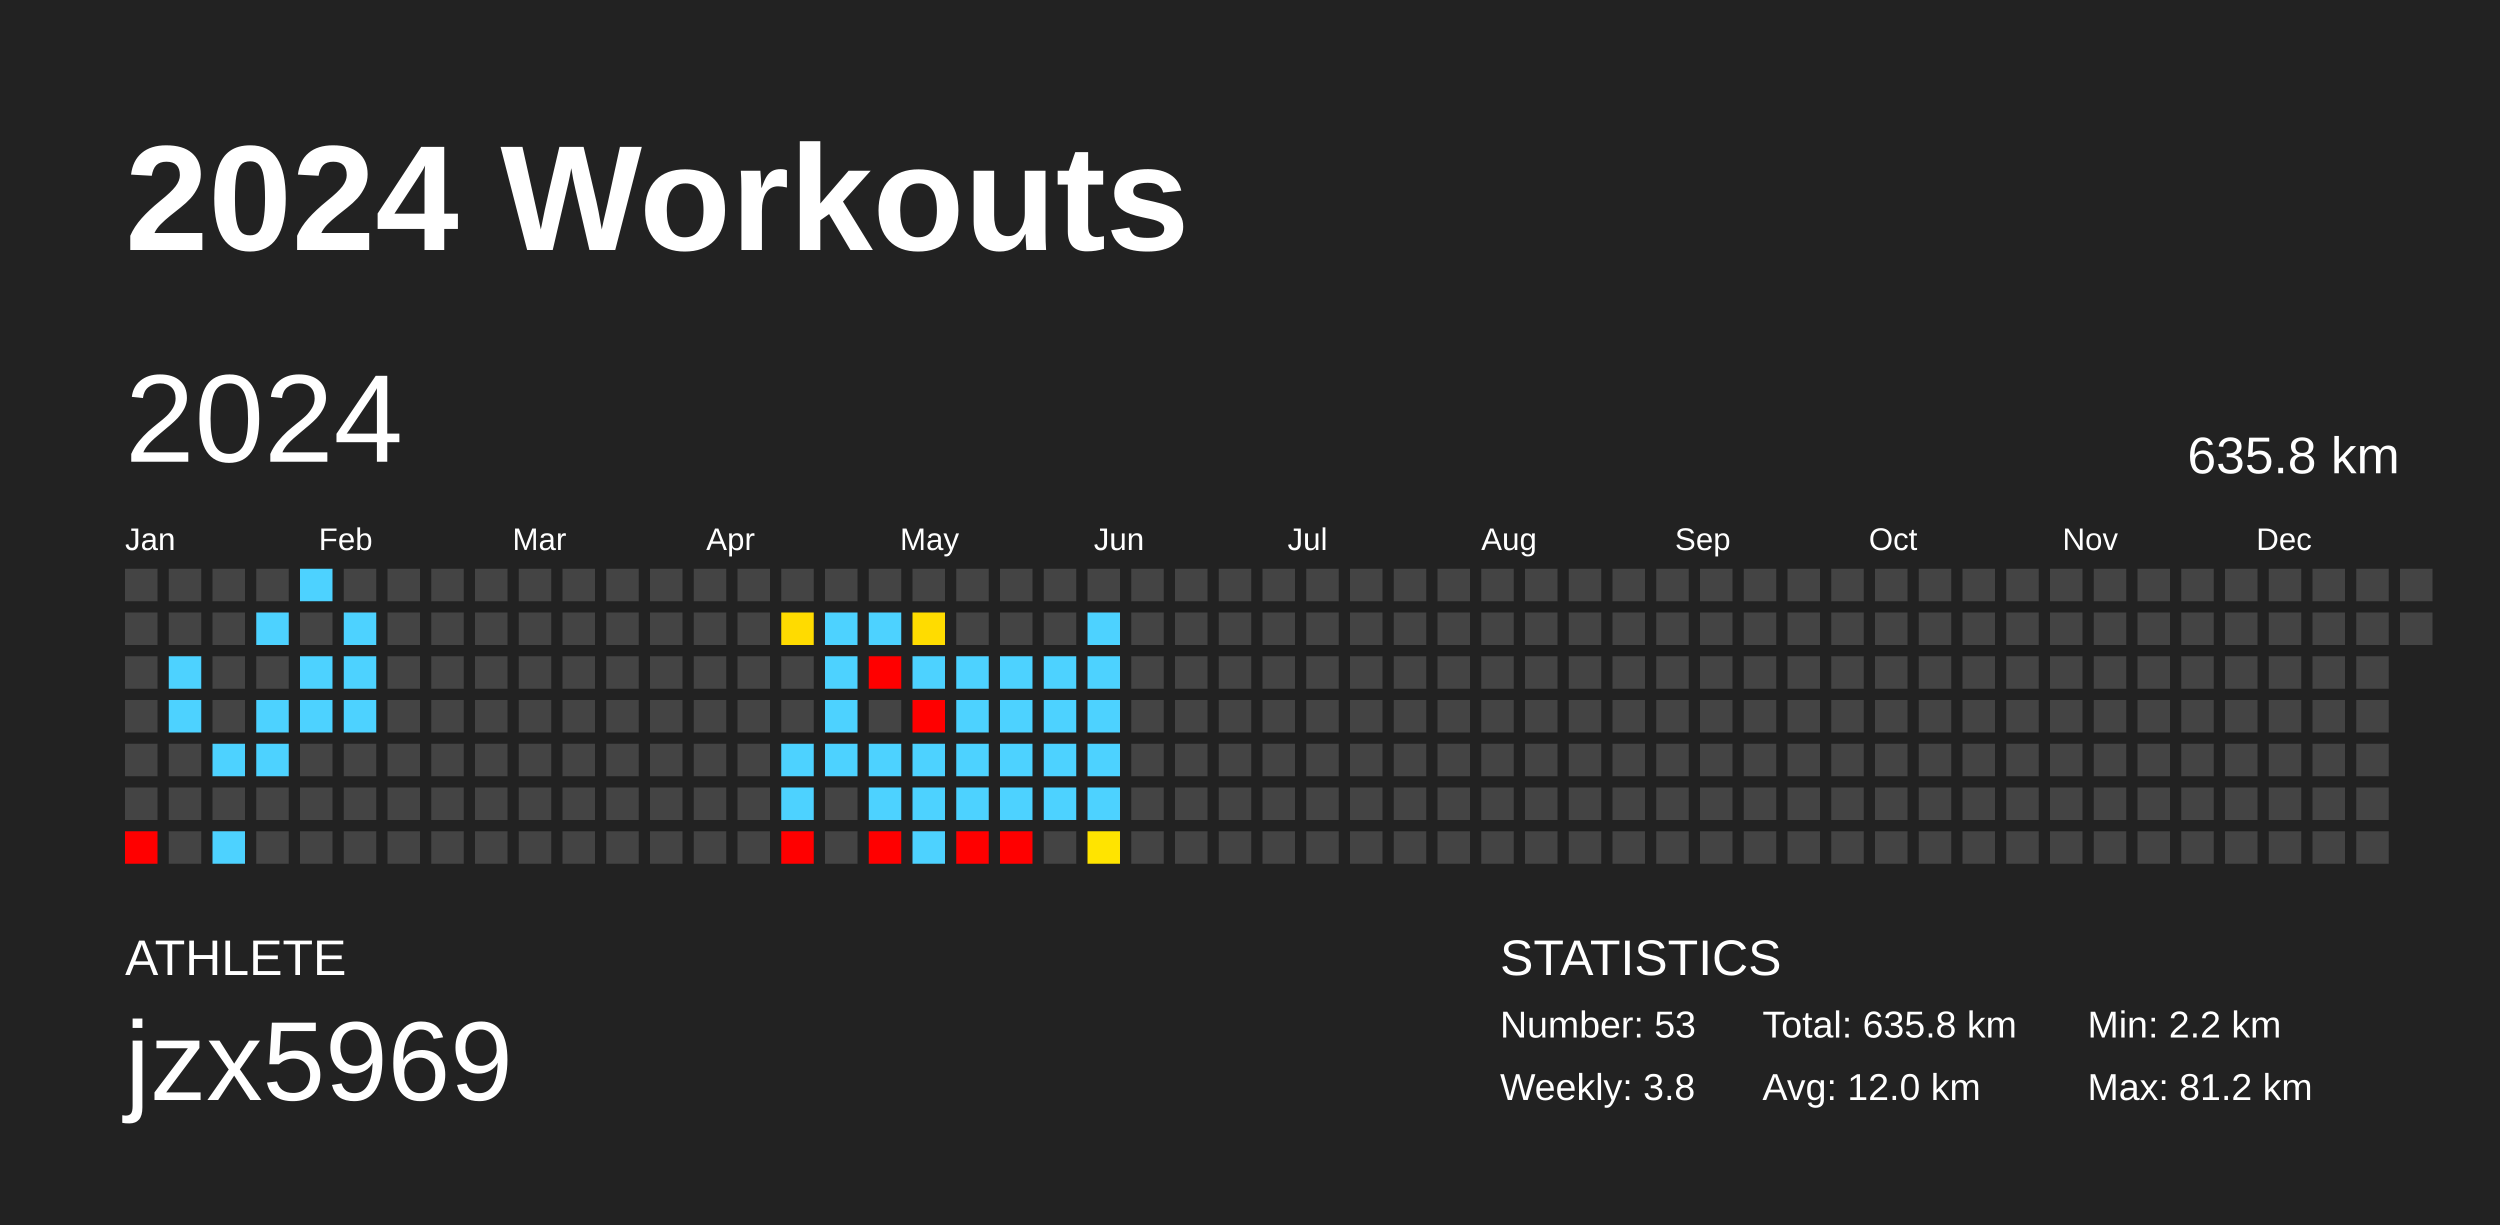
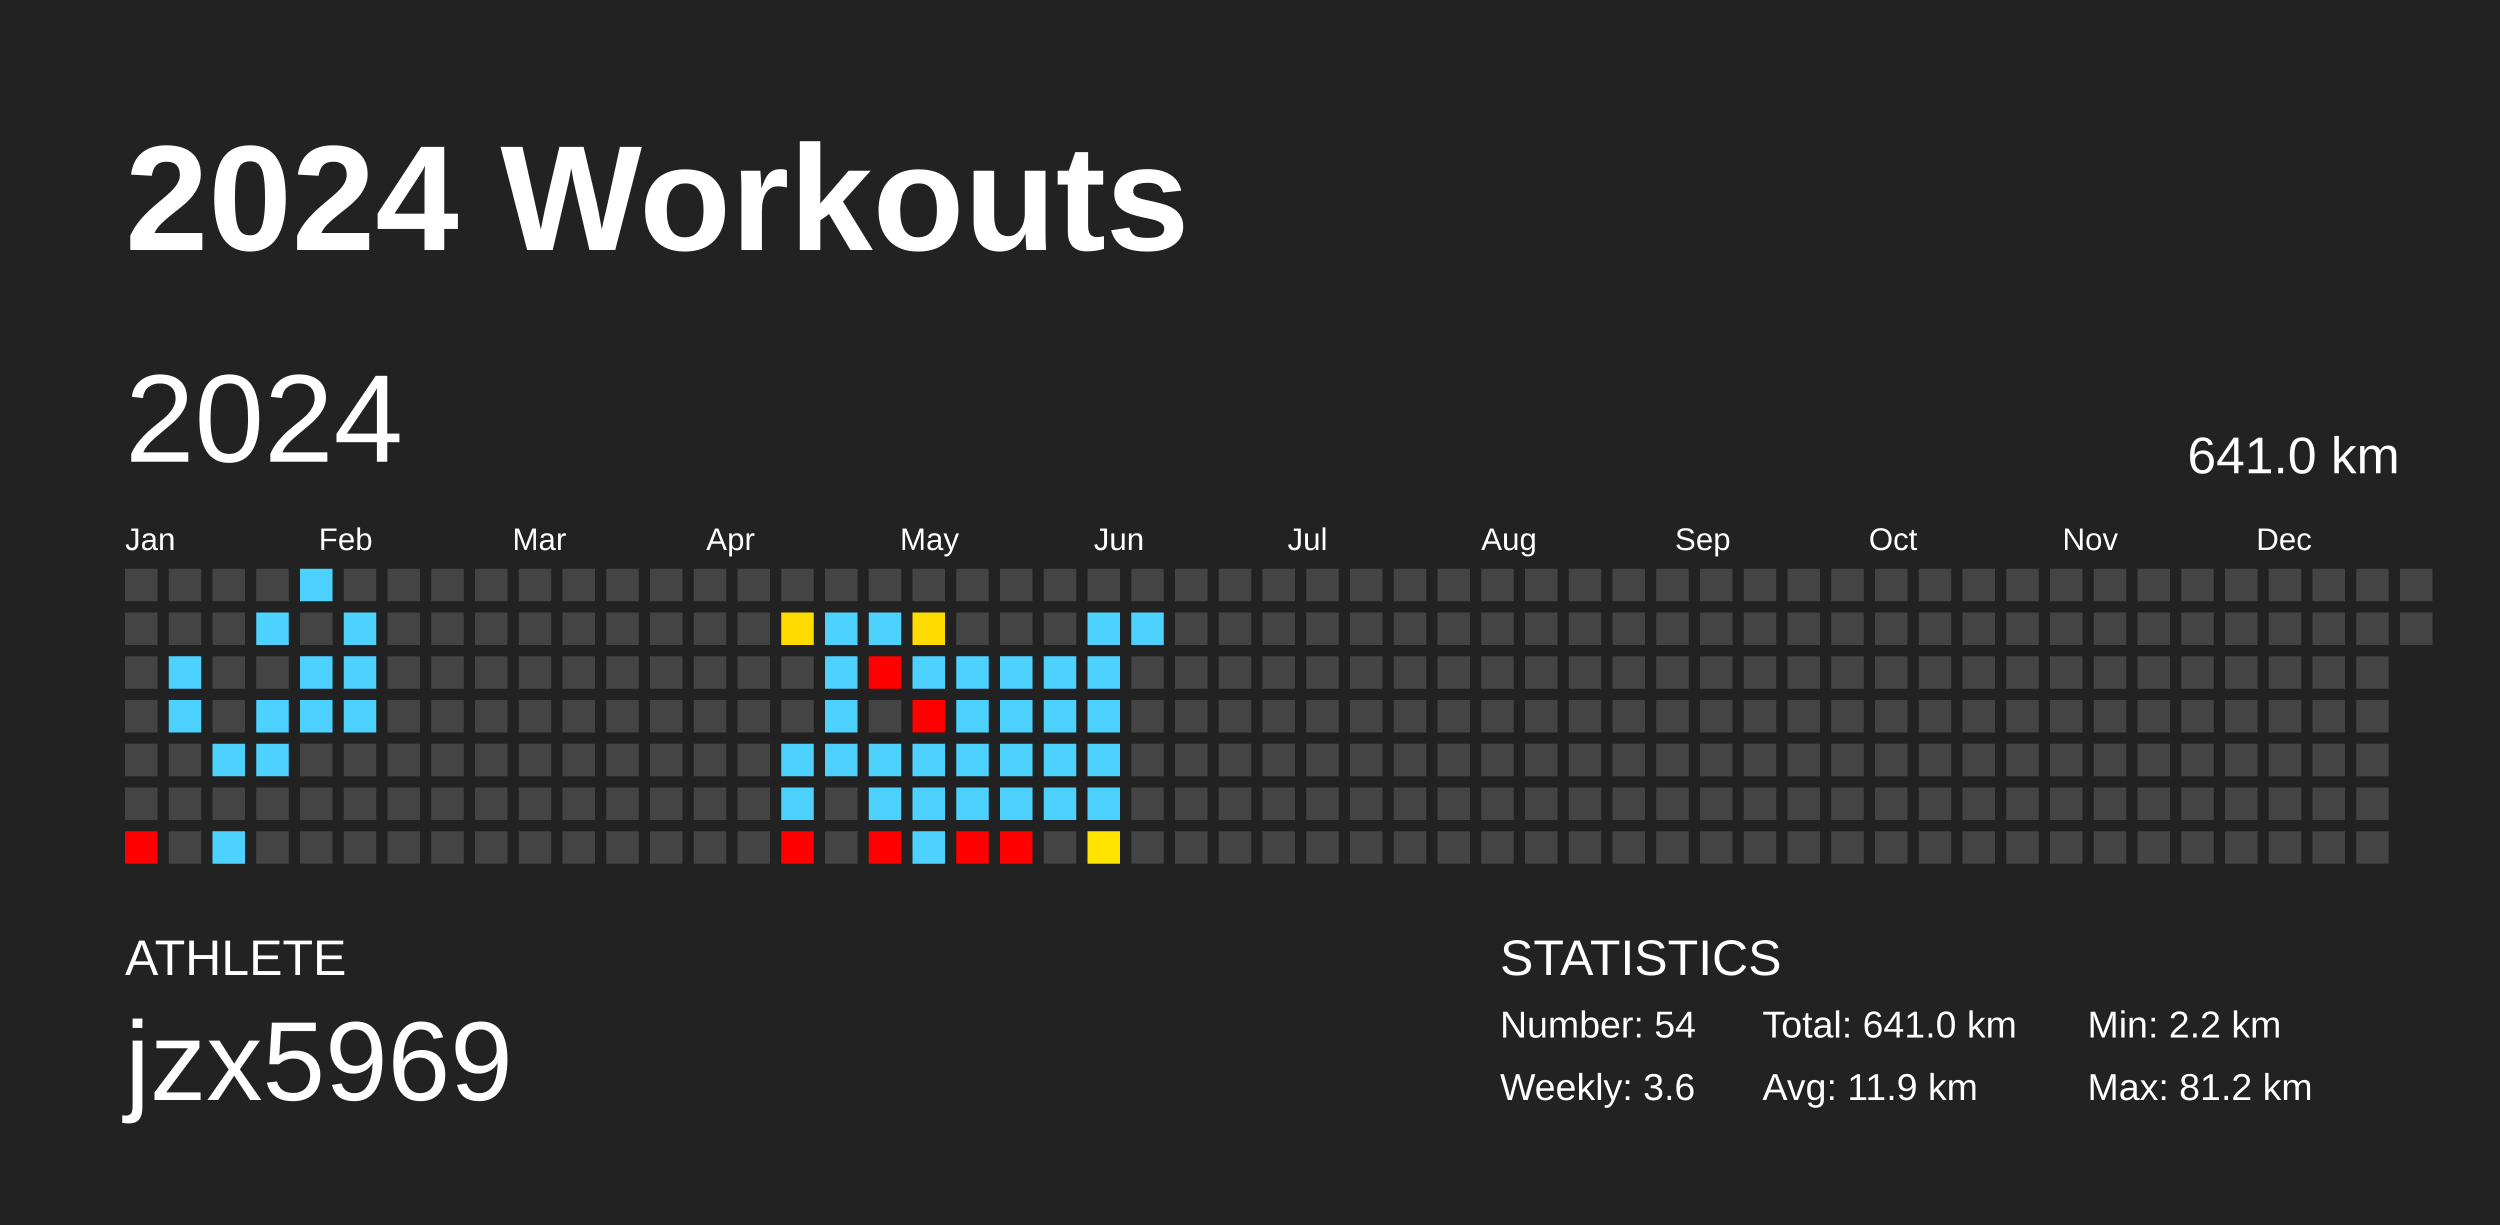
<svg xmlns="http://www.w3.org/2000/svg" baseProfile="full" height="98mm" version="1.1" viewBox="0,0,200,98" width="200mm">
  <defs />
  <rect fill="#222222" height="98" width="200" x="0" y="0" />
  <text fill="#FFFFFF" style="font-size:12px; font-family:Arial; font-weight:bold;" x="10" y="20">2024 Workouts</text>
  <text fill="#FFFFFF" style="font-size:4px; font-family:Arial" x="10" y="78">ATHLETE</text>
  <text fill="#FFFFFF" style="font-size:9px; font-family:Arial" x="10" y="88">jzx5969</text>
  <text fill="#FFFFFF" style="font-size:4px; font-family:Arial" x="120" y="78">STATISTICS</text>
-   <text fill="#FFFFFF" style="font-size:3px; font-family:Arial" x="120" y="83">Number: 53</text>
-   <text fill="#FFFFFF" style="font-size:3px; font-family:Arial" x="120" y="88">Weekly: 3.8</text>
-   <text fill="#FFFFFF" style="font-size:3px; font-family:Arial" x="141" y="83">Total: 635.8 km</text>
-   <text fill="#FFFFFF" style="font-size:3px; font-family:Arial" x="141" y="88">Avg: 12.0 km</text>
+   <text fill="#FFFFFF" style="font-size:3px; font-family:Arial" x="120" y="83">Number: 54</text>
+   <text fill="#FFFFFF" style="font-size:3px; font-family:Arial" x="120" y="88">Weekly: 3.6</text>
+   <text fill="#FFFFFF" style="font-size:3px; font-family:Arial" x="141" y="83">Total: 641.0 km</text>
+   <text fill="#FFFFFF" style="font-size:3px; font-family:Arial" x="141" y="88">Avg: 11.9 km</text>
  <text fill="#FFFFFF" style="font-size:3px; font-family:Arial" x="167" y="83">Min: 2.2 km</text>
  <text fill="#FFFFFF" style="font-size:3px; font-family:Arial" x="167" y="88">Max: 81.2 km</text>
  <text dominant-baseline="hanging" fill="#FFFFFF" style="font-size:10.0px; font-family:Arial;" x="10" y="30">2024</text>
-   <text dominant-baseline="hanging" fill="#FFFFFF" style="font-size:4.125px; font-family:Arial;" x="175" y="35">635.8 km</text>
+   <text dominant-baseline="hanging" fill="#FFFFFF" style="font-size:4.125px; font-family:Arial;" x="175" y="35">641.0 km</text>
  <text fill="#FFFFFF" style="font-size:2.5px; font-family:Arial" x="10.0" y="44">Jan</text>
  <text fill="#FFFFFF" style="font-size:2.5px; font-family:Arial" x="25.5" y="44">Feb</text>
  <text fill="#FFFFFF" style="font-size:2.5px; font-family:Arial" x="41.0" y="44">Mar</text>
  <text fill="#FFFFFF" style="font-size:2.5px; font-family:Arial" x="56.5" y="44">Apr</text>
  <text fill="#FFFFFF" style="font-size:2.5px; font-family:Arial" x="72.0" y="44">May</text>
  <text fill="#FFFFFF" style="font-size:2.5px; font-family:Arial" x="87.5" y="44">Jun</text>
  <text fill="#FFFFFF" style="font-size:2.5px; font-family:Arial" x="103.0" y="44">Jul</text>
  <text fill="#FFFFFF" style="font-size:2.5px; font-family:Arial" x="118.5" y="44">Aug</text>
  <text fill="#FFFFFF" style="font-size:2.5px; font-family:Arial" x="134.0" y="44">Sep</text>
  <text fill="#FFFFFF" style="font-size:2.5px; font-family:Arial" x="149.5" y="44">Oct</text>
  <text fill="#FFFFFF" style="font-size:2.5px; font-family:Arial" x="165.0" y="44">Nov</text>
  <text fill="#FFFFFF" style="font-size:2.5px; font-family:Arial" x="180.5" y="44">Dec</text>
  <rect fill="#444444" height="2.6" width="2.6" x="10.0" y="45.5" />
  <rect fill="#444444" height="2.6" width="2.6" x="10.0" y="49.0" />
  <rect fill="#444444" height="2.6" width="2.6" x="10.0" y="52.5" />
  <rect fill="#444444" height="2.6" width="2.6" x="10.0" y="56.0" />
  <rect fill="#444444" height="2.6" width="2.6" x="10.0" y="59.5" />
  <rect fill="#444444" height="2.6" width="2.6" x="10.0" y="63.0" />
  <rect fill="red" height="2.6" width="2.6" x="10.0" y="66.5" />
  <rect fill="#444444" height="2.6" width="2.6" x="13.5" y="45.5" />
  <rect fill="#444444" height="2.6" width="2.6" x="13.5" y="49.0" />
  <rect fill="#4dd2ff" height="2.6" width="2.6" x="13.5" y="52.5" />
  <rect fill="#4dd2ff" height="2.6" width="2.6" x="13.5" y="56.0" />
  <rect fill="#444444" height="2.6" width="2.6" x="13.5" y="59.5" />
  <rect fill="#444444" height="2.6" width="2.6" x="13.5" y="63.0" />
  <rect fill="#444444" height="2.6" width="2.6" x="13.5" y="66.5" />
  <rect fill="#444444" height="2.6" width="2.6" x="17.0" y="45.5" />
  <rect fill="#444444" height="2.6" width="2.6" x="17.0" y="49.0" />
  <rect fill="#444444" height="2.6" width="2.6" x="17.0" y="52.5" />
  <rect fill="#444444" height="2.6" width="2.6" x="17.0" y="56.0" />
  <rect fill="#4dd2ff" height="2.6" width="2.6" x="17.0" y="59.5" />
  <rect fill="#444444" height="2.6" width="2.6" x="17.0" y="63.0" />
  <rect fill="#4dd2ff" height="2.6" width="2.6" x="17.0" y="66.5" />
  <rect fill="#444444" height="2.6" width="2.6" x="20.5" y="45.5" />
  <rect fill="#4dd2ff" height="2.6" width="2.6" x="20.5" y="49.0" />
  <rect fill="#444444" height="2.6" width="2.6" x="20.5" y="52.5" />
  <rect fill="#4dd2ff" height="2.6" width="2.6" x="20.5" y="56.0" />
  <rect fill="#4dd2ff" height="2.6" width="2.6" x="20.5" y="59.5" />
  <rect fill="#444444" height="2.6" width="2.6" x="20.5" y="63.0" />
  <rect fill="#444444" height="2.6" width="2.6" x="20.5" y="66.5" />
  <rect fill="#4dd2ff" height="2.6" width="2.6" x="24.0" y="45.5" />
  <rect fill="#444444" height="2.6" width="2.6" x="24.0" y="49.0" />
  <rect fill="#4dd2ff" height="2.6" width="2.6" x="24.0" y="52.5" />
  <rect fill="#4dd2ff" height="2.6" width="2.6" x="24.0" y="56.0" />
  <rect fill="#444444" height="2.6" width="2.6" x="24.0" y="59.5" />
  <rect fill="#444444" height="2.6" width="2.6" x="24.0" y="63.0" />
  <rect fill="#444444" height="2.6" width="2.6" x="24.0" y="66.5" />
  <rect fill="#444444" height="2.6" width="2.6" x="27.5" y="45.5" />
  <rect fill="#4dd2ff" height="2.6" width="2.6" x="27.5" y="49.0" />
  <rect fill="#4dd2ff" height="2.6" width="2.6" x="27.5" y="52.5" />
  <rect fill="#4dd2ff" height="2.6" width="2.6" x="27.5" y="56.0" />
  <rect fill="#444444" height="2.6" width="2.6" x="27.5" y="59.5" />
  <rect fill="#444444" height="2.6" width="2.6" x="27.5" y="63.0" />
  <rect fill="#444444" height="2.6" width="2.6" x="27.5" y="66.5" />
  <rect fill="#444444" height="2.6" width="2.6" x="31.0" y="45.5" />
  <rect fill="#444444" height="2.6" width="2.6" x="31.0" y="49.0" />
  <rect fill="#444444" height="2.6" width="2.6" x="31.0" y="52.5" />
  <rect fill="#444444" height="2.6" width="2.6" x="31.0" y="56.0" />
  <rect fill="#444444" height="2.6" width="2.6" x="31.0" y="59.5" />
  <rect fill="#444444" height="2.6" width="2.6" x="31.0" y="63.0" />
  <rect fill="#444444" height="2.6" width="2.6" x="31.0" y="66.5" />
  <rect fill="#444444" height="2.6" width="2.6" x="34.5" y="45.5" />
  <rect fill="#444444" height="2.6" width="2.6" x="34.5" y="49.0" />
  <rect fill="#444444" height="2.6" width="2.6" x="34.5" y="52.5" />
  <rect fill="#444444" height="2.6" width="2.6" x="34.5" y="56.0" />
  <rect fill="#444444" height="2.6" width="2.6" x="34.5" y="59.5" />
  <rect fill="#444444" height="2.6" width="2.6" x="34.5" y="63.0" />
  <rect fill="#444444" height="2.6" width="2.6" x="34.5" y="66.5" />
  <rect fill="#444444" height="2.6" width="2.6" x="38.0" y="45.5" />
  <rect fill="#444444" height="2.6" width="2.6" x="38.0" y="49.0" />
  <rect fill="#444444" height="2.6" width="2.6" x="38.0" y="52.5" />
  <rect fill="#444444" height="2.6" width="2.6" x="38.0" y="56.0" />
  <rect fill="#444444" height="2.6" width="2.6" x="38.0" y="59.5" />
  <rect fill="#444444" height="2.6" width="2.6" x="38.0" y="63.0" />
  <rect fill="#444444" height="2.6" width="2.6" x="38.0" y="66.5" />
  <rect fill="#444444" height="2.6" width="2.6" x="41.5" y="45.5" />
  <rect fill="#444444" height="2.6" width="2.6" x="41.5" y="49.0" />
  <rect fill="#444444" height="2.6" width="2.6" x="41.5" y="52.5" />
  <rect fill="#444444" height="2.6" width="2.6" x="41.5" y="56.0" />
  <rect fill="#444444" height="2.6" width="2.6" x="41.5" y="59.5" />
  <rect fill="#444444" height="2.6" width="2.6" x="41.5" y="63.0" />
  <rect fill="#444444" height="2.6" width="2.6" x="41.5" y="66.5" />
  <rect fill="#444444" height="2.6" width="2.6" x="45.0" y="45.5" />
  <rect fill="#444444" height="2.6" width="2.6" x="45.0" y="49.0" />
  <rect fill="#444444" height="2.6" width="2.6" x="45.0" y="52.5" />
  <rect fill="#444444" height="2.6" width="2.6" x="45.0" y="56.0" />
  <rect fill="#444444" height="2.6" width="2.6" x="45.0" y="59.5" />
  <rect fill="#444444" height="2.6" width="2.6" x="45.0" y="63.0" />
  <rect fill="#444444" height="2.6" width="2.6" x="45.0" y="66.5" />
  <rect fill="#444444" height="2.6" width="2.6" x="48.5" y="45.5" />
  <rect fill="#444444" height="2.6" width="2.6" x="48.5" y="49.0" />
  <rect fill="#444444" height="2.6" width="2.6" x="48.5" y="52.5" />
  <rect fill="#444444" height="2.6" width="2.6" x="48.5" y="56.0" />
  <rect fill="#444444" height="2.6" width="2.6" x="48.5" y="59.5" />
  <rect fill="#444444" height="2.6" width="2.6" x="48.5" y="63.0" />
  <rect fill="#444444" height="2.6" width="2.6" x="48.5" y="66.5" />
  <rect fill="#444444" height="2.6" width="2.6" x="52.0" y="45.5" />
  <rect fill="#444444" height="2.6" width="2.6" x="52.0" y="49.0" />
  <rect fill="#444444" height="2.6" width="2.6" x="52.0" y="52.5" />
  <rect fill="#444444" height="2.6" width="2.6" x="52.0" y="56.0" />
  <rect fill="#444444" height="2.6" width="2.6" x="52.0" y="59.5" />
  <rect fill="#444444" height="2.6" width="2.6" x="52.0" y="63.0" />
  <rect fill="#444444" height="2.6" width="2.6" x="52.0" y="66.5" />
  <rect fill="#444444" height="2.6" width="2.6" x="55.5" y="45.5" />
  <rect fill="#444444" height="2.6" width="2.6" x="55.5" y="49.0" />
  <rect fill="#444444" height="2.6" width="2.6" x="55.5" y="52.5" />
  <rect fill="#444444" height="2.6" width="2.6" x="55.5" y="56.0" />
  <rect fill="#444444" height="2.6" width="2.6" x="55.5" y="59.5" />
  <rect fill="#444444" height="2.6" width="2.6" x="55.5" y="63.0" />
  <rect fill="#444444" height="2.6" width="2.6" x="55.5" y="66.5" />
  <rect fill="#444444" height="2.6" width="2.6" x="59.0" y="45.5" />
  <rect fill="#444444" height="2.6" width="2.6" x="59.0" y="49.0" />
  <rect fill="#444444" height="2.6" width="2.6" x="59.0" y="52.5" />
  <rect fill="#444444" height="2.6" width="2.6" x="59.0" y="56.0" />
  <rect fill="#444444" height="2.6" width="2.6" x="59.0" y="59.5" />
  <rect fill="#444444" height="2.6" width="2.6" x="59.0" y="63.0" />
  <rect fill="#444444" height="2.6" width="2.6" x="59.0" y="66.5" />
  <rect fill="#444444" height="2.6" width="2.6" x="62.5" y="45.5" />
  <rect fill="#ffdb00" height="2.6" width="2.6" x="62.5" y="49.0" />
  <rect fill="#444444" height="2.6" width="2.6" x="62.5" y="52.5" />
  <rect fill="#444444" height="2.6" width="2.6" x="62.5" y="56.0" />
  <rect fill="#4dd2ff" height="2.6" width="2.6" x="62.5" y="59.5" />
  <rect fill="#4dd2ff" height="2.6" width="2.6" x="62.5" y="63.0" />
  <rect fill="red" height="2.6" width="2.6" x="62.5" y="66.5" />
  <rect fill="#444444" height="2.6" width="2.6" x="66.0" y="45.5" />
  <rect fill="#4dd2ff" height="2.6" width="2.6" x="66.0" y="49.0" />
  <rect fill="#4dd2ff" height="2.6" width="2.6" x="66.0" y="52.5" />
  <rect fill="#4dd2ff" height="2.6" width="2.6" x="66.0" y="56.0" />
  <rect fill="#4dd2ff" height="2.6" width="2.6" x="66.0" y="59.5" />
  <rect fill="#444444" height="2.6" width="2.6" x="66.0" y="63.0" />
  <rect fill="#444444" height="2.6" width="2.6" x="66.0" y="66.5" />
  <rect fill="#444444" height="2.6" width="2.6" x="69.5" y="45.5" />
  <rect fill="#4dd2ff" height="2.6" width="2.6" x="69.5" y="49.0" />
  <rect fill="red" height="2.6" width="2.6" x="69.5" y="52.5" />
  <rect fill="#444444" height="2.6" width="2.6" x="69.5" y="56.0" />
  <rect fill="#4dd2ff" height="2.6" width="2.6" x="69.5" y="59.5" />
  <rect fill="#4dd2ff" height="2.6" width="2.6" x="69.5" y="63.0" />
  <rect fill="red" height="2.6" width="2.6" x="69.5" y="66.5" />
  <rect fill="#444444" height="2.6" width="2.6" x="73.0" y="45.5" />
  <rect fill="#ffdc00" height="2.6" width="2.6" x="73.0" y="49.0" />
  <rect fill="#4dd2ff" height="2.6" width="2.6" x="73.0" y="52.5" />
  <rect fill="red" height="2.6" width="2.6" x="73.0" y="56.0" />
  <rect fill="#4dd2ff" height="2.6" width="2.6" x="73.0" y="59.5" />
  <rect fill="#4dd2ff" height="2.6" width="2.6" x="73.0" y="63.0" />
  <rect fill="#4dd2ff" height="2.6" width="2.6" x="73.0" y="66.5" />
  <rect fill="#444444" height="2.6" width="2.6" x="76.5" y="45.5" />
  <rect fill="#444444" height="2.6" width="2.6" x="76.5" y="49.0" />
  <rect fill="#4dd2ff" height="2.6" width="2.6" x="76.5" y="52.5" />
  <rect fill="#4dd2ff" height="2.6" width="2.6" x="76.5" y="56.0" />
  <rect fill="#4dd2ff" height="2.6" width="2.6" x="76.5" y="59.5" />
  <rect fill="#4dd2ff" height="2.6" width="2.6" x="76.5" y="63.0" />
  <rect fill="red" height="2.6" width="2.6" x="76.5" y="66.5" />
  <rect fill="#444444" height="2.6" width="2.6" x="80.0" y="45.5" />
  <rect fill="#444444" height="2.6" width="2.6" x="80.0" y="49.0" />
  <rect fill="#4dd2ff" height="2.6" width="2.6" x="80.0" y="52.5" />
  <rect fill="#4dd2ff" height="2.6" width="2.6" x="80.0" y="56.0" />
  <rect fill="#4dd2ff" height="2.6" width="2.6" x="80.0" y="59.5" />
  <rect fill="#4dd2ff" height="2.6" width="2.6" x="80.0" y="63.0" />
  <rect fill="red" height="2.6" width="2.6" x="80.0" y="66.5" />
  <rect fill="#444444" height="2.6" width="2.6" x="83.5" y="45.5" />
  <rect fill="#444444" height="2.6" width="2.6" x="83.5" y="49.0" />
  <rect fill="#4dd2ff" height="2.6" width="2.6" x="83.5" y="52.5" />
  <rect fill="#4dd2ff" height="2.6" width="2.6" x="83.5" y="56.0" />
  <rect fill="#4dd2ff" height="2.6" width="2.6" x="83.5" y="59.5" />
  <rect fill="#4dd2ff" height="2.6" width="2.6" x="83.5" y="63.0" />
  <rect fill="#444444" height="2.6" width="2.6" x="83.5" y="66.5" />
  <rect fill="#444444" height="2.6" width="2.6" x="87.0" y="45.5" />
  <rect fill="#4dd2ff" height="2.6" width="2.6" x="87.0" y="49.0" />
  <rect fill="#4dd2ff" height="2.6" width="2.6" x="87.0" y="52.5" />
  <rect fill="#4dd2ff" height="2.6" width="2.6" x="87.0" y="56.0" />
  <rect fill="#4dd2ff" height="2.6" width="2.6" x="87.0" y="59.5" />
  <rect fill="#4dd2ff" height="2.6" width="2.6" x="87.0" y="63.0" />
  <rect fill="#ffe400" height="2.6" width="2.6" x="87.0" y="66.5" />
  <rect fill="#444444" height="2.6" width="2.6" x="90.5" y="45.5" />
-   <rect fill="#444444" height="2.6" width="2.6" x="90.5" y="49.0" />
+   <rect fill="#4dd2ff" height="2.6" width="2.6" x="90.5" y="49.0" />
  <rect fill="#444444" height="2.6" width="2.6" x="90.5" y="52.5" />
  <rect fill="#444444" height="2.6" width="2.6" x="90.5" y="56.0" />
  <rect fill="#444444" height="2.6" width="2.6" x="90.5" y="59.5" />
  <rect fill="#444444" height="2.6" width="2.6" x="90.5" y="63.0" />
  <rect fill="#444444" height="2.6" width="2.6" x="90.5" y="66.5" />
  <rect fill="#444444" height="2.6" width="2.6" x="94.0" y="45.5" />
  <rect fill="#444444" height="2.6" width="2.6" x="94.0" y="49.0" />
  <rect fill="#444444" height="2.6" width="2.6" x="94.0" y="52.5" />
  <rect fill="#444444" height="2.6" width="2.6" x="94.0" y="56.0" />
  <rect fill="#444444" height="2.6" width="2.6" x="94.0" y="59.5" />
  <rect fill="#444444" height="2.6" width="2.6" x="94.0" y="63.0" />
  <rect fill="#444444" height="2.6" width="2.6" x="94.0" y="66.5" />
  <rect fill="#444444" height="2.6" width="2.6" x="97.5" y="45.5" />
  <rect fill="#444444" height="2.6" width="2.6" x="97.5" y="49.0" />
  <rect fill="#444444" height="2.6" width="2.6" x="97.5" y="52.5" />
  <rect fill="#444444" height="2.6" width="2.6" x="97.5" y="56.0" />
  <rect fill="#444444" height="2.6" width="2.6" x="97.5" y="59.5" />
  <rect fill="#444444" height="2.6" width="2.6" x="97.5" y="63.0" />
  <rect fill="#444444" height="2.6" width="2.6" x="97.5" y="66.5" />
  <rect fill="#444444" height="2.6" width="2.6" x="101.0" y="45.5" />
  <rect fill="#444444" height="2.6" width="2.6" x="101.0" y="49.0" />
  <rect fill="#444444" height="2.6" width="2.6" x="101.0" y="52.5" />
  <rect fill="#444444" height="2.6" width="2.6" x="101.0" y="56.0" />
  <rect fill="#444444" height="2.6" width="2.6" x="101.0" y="59.5" />
  <rect fill="#444444" height="2.6" width="2.6" x="101.0" y="63.0" />
  <rect fill="#444444" height="2.6" width="2.6" x="101.0" y="66.5" />
  <rect fill="#444444" height="2.6" width="2.6" x="104.5" y="45.5" />
  <rect fill="#444444" height="2.6" width="2.6" x="104.5" y="49.0" />
  <rect fill="#444444" height="2.6" width="2.6" x="104.5" y="52.5" />
  <rect fill="#444444" height="2.6" width="2.6" x="104.5" y="56.0" />
  <rect fill="#444444" height="2.6" width="2.6" x="104.5" y="59.5" />
  <rect fill="#444444" height="2.6" width="2.6" x="104.5" y="63.0" />
  <rect fill="#444444" height="2.6" width="2.6" x="104.5" y="66.5" />
  <rect fill="#444444" height="2.6" width="2.6" x="108.0" y="45.5" />
  <rect fill="#444444" height="2.6" width="2.6" x="108.0" y="49.0" />
  <rect fill="#444444" height="2.6" width="2.6" x="108.0" y="52.5" />
  <rect fill="#444444" height="2.6" width="2.6" x="108.0" y="56.0" />
  <rect fill="#444444" height="2.6" width="2.6" x="108.0" y="59.5" />
  <rect fill="#444444" height="2.6" width="2.6" x="108.0" y="63.0" />
  <rect fill="#444444" height="2.6" width="2.6" x="108.0" y="66.5" />
  <rect fill="#444444" height="2.6" width="2.6" x="111.5" y="45.5" />
  <rect fill="#444444" height="2.6" width="2.6" x="111.5" y="49.0" />
  <rect fill="#444444" height="2.6" width="2.6" x="111.5" y="52.5" />
  <rect fill="#444444" height="2.6" width="2.6" x="111.5" y="56.0" />
  <rect fill="#444444" height="2.6" width="2.6" x="111.5" y="59.5" />
  <rect fill="#444444" height="2.6" width="2.6" x="111.5" y="63.0" />
  <rect fill="#444444" height="2.6" width="2.6" x="111.5" y="66.5" />
  <rect fill="#444444" height="2.6" width="2.6" x="115.0" y="45.5" />
  <rect fill="#444444" height="2.6" width="2.6" x="115.0" y="49.0" />
  <rect fill="#444444" height="2.6" width="2.6" x="115.0" y="52.5" />
  <rect fill="#444444" height="2.6" width="2.6" x="115.0" y="56.0" />
  <rect fill="#444444" height="2.6" width="2.6" x="115.0" y="59.5" />
  <rect fill="#444444" height="2.6" width="2.6" x="115.0" y="63.0" />
  <rect fill="#444444" height="2.6" width="2.6" x="115.0" y="66.5" />
  <rect fill="#444444" height="2.6" width="2.6" x="118.5" y="45.5" />
  <rect fill="#444444" height="2.6" width="2.6" x="118.5" y="49.0" />
  <rect fill="#444444" height="2.6" width="2.6" x="118.5" y="52.5" />
  <rect fill="#444444" height="2.6" width="2.6" x="118.5" y="56.0" />
  <rect fill="#444444" height="2.6" width="2.6" x="118.5" y="59.5" />
  <rect fill="#444444" height="2.6" width="2.6" x="118.5" y="63.0" />
  <rect fill="#444444" height="2.6" width="2.6" x="118.5" y="66.5" />
  <rect fill="#444444" height="2.6" width="2.6" x="122.0" y="45.5" />
  <rect fill="#444444" height="2.6" width="2.6" x="122.0" y="49.0" />
  <rect fill="#444444" height="2.6" width="2.6" x="122.0" y="52.5" />
  <rect fill="#444444" height="2.6" width="2.6" x="122.0" y="56.0" />
  <rect fill="#444444" height="2.6" width="2.6" x="122.0" y="59.5" />
  <rect fill="#444444" height="2.6" width="2.6" x="122.0" y="63.0" />
  <rect fill="#444444" height="2.6" width="2.6" x="122.0" y="66.5" />
  <rect fill="#444444" height="2.6" width="2.6" x="125.5" y="45.5" />
  <rect fill="#444444" height="2.6" width="2.6" x="125.5" y="49.0" />
  <rect fill="#444444" height="2.6" width="2.6" x="125.5" y="52.5" />
  <rect fill="#444444" height="2.6" width="2.6" x="125.5" y="56.0" />
  <rect fill="#444444" height="2.6" width="2.6" x="125.5" y="59.5" />
  <rect fill="#444444" height="2.6" width="2.6" x="125.5" y="63.0" />
  <rect fill="#444444" height="2.6" width="2.6" x="125.5" y="66.5" />
  <rect fill="#444444" height="2.6" width="2.6" x="129.0" y="45.5" />
  <rect fill="#444444" height="2.6" width="2.6" x="129.0" y="49.0" />
  <rect fill="#444444" height="2.6" width="2.6" x="129.0" y="52.5" />
  <rect fill="#444444" height="2.6" width="2.6" x="129.0" y="56.0" />
  <rect fill="#444444" height="2.6" width="2.6" x="129.0" y="59.5" />
  <rect fill="#444444" height="2.6" width="2.6" x="129.0" y="63.0" />
  <rect fill="#444444" height="2.6" width="2.6" x="129.0" y="66.5" />
  <rect fill="#444444" height="2.6" width="2.6" x="132.5" y="45.5" />
  <rect fill="#444444" height="2.6" width="2.6" x="132.5" y="49.0" />
  <rect fill="#444444" height="2.6" width="2.6" x="132.5" y="52.5" />
  <rect fill="#444444" height="2.6" width="2.6" x="132.5" y="56.0" />
  <rect fill="#444444" height="2.6" width="2.6" x="132.5" y="59.5" />
  <rect fill="#444444" height="2.6" width="2.6" x="132.5" y="63.0" />
  <rect fill="#444444" height="2.6" width="2.6" x="132.5" y="66.5" />
  <rect fill="#444444" height="2.6" width="2.6" x="136.0" y="45.5" />
  <rect fill="#444444" height="2.6" width="2.6" x="136.0" y="49.0" />
  <rect fill="#444444" height="2.6" width="2.6" x="136.0" y="52.5" />
  <rect fill="#444444" height="2.6" width="2.6" x="136.0" y="56.0" />
  <rect fill="#444444" height="2.6" width="2.6" x="136.0" y="59.5" />
  <rect fill="#444444" height="2.6" width="2.6" x="136.0" y="63.0" />
  <rect fill="#444444" height="2.6" width="2.6" x="136.0" y="66.5" />
  <rect fill="#444444" height="2.6" width="2.6" x="139.5" y="45.5" />
  <rect fill="#444444" height="2.6" width="2.6" x="139.5" y="49.0" />
  <rect fill="#444444" height="2.6" width="2.6" x="139.5" y="52.5" />
  <rect fill="#444444" height="2.6" width="2.6" x="139.5" y="56.0" />
  <rect fill="#444444" height="2.6" width="2.6" x="139.5" y="59.5" />
  <rect fill="#444444" height="2.6" width="2.6" x="139.5" y="63.0" />
  <rect fill="#444444" height="2.6" width="2.6" x="139.5" y="66.5" />
  <rect fill="#444444" height="2.6" width="2.6" x="143.0" y="45.5" />
  <rect fill="#444444" height="2.6" width="2.6" x="143.0" y="49.0" />
  <rect fill="#444444" height="2.6" width="2.6" x="143.0" y="52.5" />
  <rect fill="#444444" height="2.6" width="2.6" x="143.0" y="56.0" />
  <rect fill="#444444" height="2.6" width="2.6" x="143.0" y="59.5" />
  <rect fill="#444444" height="2.6" width="2.6" x="143.0" y="63.0" />
  <rect fill="#444444" height="2.6" width="2.6" x="143.0" y="66.5" />
  <rect fill="#444444" height="2.6" width="2.6" x="146.5" y="45.5" />
  <rect fill="#444444" height="2.6" width="2.6" x="146.5" y="49.0" />
  <rect fill="#444444" height="2.6" width="2.6" x="146.5" y="52.5" />
  <rect fill="#444444" height="2.6" width="2.6" x="146.5" y="56.0" />
  <rect fill="#444444" height="2.6" width="2.6" x="146.5" y="59.5" />
  <rect fill="#444444" height="2.6" width="2.6" x="146.5" y="63.0" />
  <rect fill="#444444" height="2.6" width="2.6" x="146.5" y="66.5" />
  <rect fill="#444444" height="2.6" width="2.6" x="150.0" y="45.5" />
  <rect fill="#444444" height="2.6" width="2.6" x="150.0" y="49.0" />
  <rect fill="#444444" height="2.6" width="2.6" x="150.0" y="52.5" />
  <rect fill="#444444" height="2.6" width="2.6" x="150.0" y="56.0" />
  <rect fill="#444444" height="2.6" width="2.6" x="150.0" y="59.5" />
  <rect fill="#444444" height="2.6" width="2.6" x="150.0" y="63.0" />
  <rect fill="#444444" height="2.6" width="2.6" x="150.0" y="66.5" />
  <rect fill="#444444" height="2.6" width="2.6" x="153.5" y="45.5" />
  <rect fill="#444444" height="2.6" width="2.6" x="153.5" y="49.0" />
  <rect fill="#444444" height="2.6" width="2.6" x="153.5" y="52.5" />
  <rect fill="#444444" height="2.6" width="2.6" x="153.5" y="56.0" />
  <rect fill="#444444" height="2.6" width="2.6" x="153.5" y="59.5" />
  <rect fill="#444444" height="2.6" width="2.6" x="153.5" y="63.0" />
  <rect fill="#444444" height="2.6" width="2.6" x="153.5" y="66.5" />
  <rect fill="#444444" height="2.6" width="2.6" x="157.0" y="45.5" />
  <rect fill="#444444" height="2.6" width="2.6" x="157.0" y="49.0" />
  <rect fill="#444444" height="2.6" width="2.6" x="157.0" y="52.5" />
  <rect fill="#444444" height="2.6" width="2.6" x="157.0" y="56.0" />
  <rect fill="#444444" height="2.6" width="2.6" x="157.0" y="59.5" />
  <rect fill="#444444" height="2.6" width="2.6" x="157.0" y="63.0" />
  <rect fill="#444444" height="2.6" width="2.6" x="157.0" y="66.5" />
  <rect fill="#444444" height="2.6" width="2.6" x="160.5" y="45.5" />
  <rect fill="#444444" height="2.6" width="2.6" x="160.5" y="49.0" />
  <rect fill="#444444" height="2.6" width="2.6" x="160.5" y="52.5" />
  <rect fill="#444444" height="2.6" width="2.6" x="160.5" y="56.0" />
  <rect fill="#444444" height="2.6" width="2.6" x="160.5" y="59.5" />
  <rect fill="#444444" height="2.6" width="2.6" x="160.5" y="63.0" />
  <rect fill="#444444" height="2.6" width="2.6" x="160.5" y="66.5" />
  <rect fill="#444444" height="2.6" width="2.6" x="164.0" y="45.5" />
  <rect fill="#444444" height="2.6" width="2.6" x="164.0" y="49.0" />
  <rect fill="#444444" height="2.6" width="2.6" x="164.0" y="52.5" />
  <rect fill="#444444" height="2.6" width="2.6" x="164.0" y="56.0" />
  <rect fill="#444444" height="2.6" width="2.6" x="164.0" y="59.5" />
  <rect fill="#444444" height="2.6" width="2.6" x="164.0" y="63.0" />
  <rect fill="#444444" height="2.6" width="2.6" x="164.0" y="66.5" />
  <rect fill="#444444" height="2.6" width="2.6" x="167.5" y="45.5" />
  <rect fill="#444444" height="2.6" width="2.6" x="167.5" y="49.0" />
  <rect fill="#444444" height="2.6" width="2.6" x="167.5" y="52.5" />
  <rect fill="#444444" height="2.6" width="2.6" x="167.5" y="56.0" />
  <rect fill="#444444" height="2.6" width="2.6" x="167.5" y="59.5" />
  <rect fill="#444444" height="2.6" width="2.6" x="167.5" y="63.0" />
  <rect fill="#444444" height="2.6" width="2.6" x="167.5" y="66.5" />
  <rect fill="#444444" height="2.6" width="2.6" x="171.0" y="45.5" />
  <rect fill="#444444" height="2.6" width="2.6" x="171.0" y="49.0" />
  <rect fill="#444444" height="2.6" width="2.6" x="171.0" y="52.5" />
  <rect fill="#444444" height="2.6" width="2.6" x="171.0" y="56.0" />
  <rect fill="#444444" height="2.6" width="2.6" x="171.0" y="59.5" />
  <rect fill="#444444" height="2.6" width="2.6" x="171.0" y="63.0" />
  <rect fill="#444444" height="2.6" width="2.6" x="171.0" y="66.5" />
  <rect fill="#444444" height="2.6" width="2.6" x="174.5" y="45.5" />
  <rect fill="#444444" height="2.6" width="2.6" x="174.5" y="49.0" />
  <rect fill="#444444" height="2.6" width="2.6" x="174.5" y="52.5" />
  <rect fill="#444444" height="2.6" width="2.6" x="174.5" y="56.0" />
  <rect fill="#444444" height="2.6" width="2.6" x="174.5" y="59.5" />
  <rect fill="#444444" height="2.6" width="2.6" x="174.5" y="63.0" />
  <rect fill="#444444" height="2.6" width="2.6" x="174.5" y="66.5" />
  <rect fill="#444444" height="2.6" width="2.6" x="178.0" y="45.5" />
  <rect fill="#444444" height="2.6" width="2.6" x="178.0" y="49.0" />
  <rect fill="#444444" height="2.6" width="2.6" x="178.0" y="52.5" />
  <rect fill="#444444" height="2.6" width="2.6" x="178.0" y="56.0" />
  <rect fill="#444444" height="2.6" width="2.6" x="178.0" y="59.5" />
  <rect fill="#444444" height="2.6" width="2.6" x="178.0" y="63.0" />
  <rect fill="#444444" height="2.6" width="2.6" x="178.0" y="66.5" />
  <rect fill="#444444" height="2.6" width="2.6" x="181.5" y="45.5" />
  <rect fill="#444444" height="2.6" width="2.6" x="181.5" y="49.0" />
  <rect fill="#444444" height="2.6" width="2.6" x="181.5" y="52.5" />
  <rect fill="#444444" height="2.6" width="2.6" x="181.5" y="56.0" />
  <rect fill="#444444" height="2.6" width="2.6" x="181.5" y="59.5" />
  <rect fill="#444444" height="2.6" width="2.6" x="181.5" y="63.0" />
  <rect fill="#444444" height="2.6" width="2.6" x="181.5" y="66.5" />
  <rect fill="#444444" height="2.6" width="2.6" x="185.0" y="45.5" />
  <rect fill="#444444" height="2.6" width="2.6" x="185.0" y="49.0" />
  <rect fill="#444444" height="2.6" width="2.6" x="185.0" y="52.5" />
  <rect fill="#444444" height="2.6" width="2.6" x="185.0" y="56.0" />
  <rect fill="#444444" height="2.6" width="2.6" x="185.0" y="59.5" />
  <rect fill="#444444" height="2.6" width="2.6" x="185.0" y="63.0" />
  <rect fill="#444444" height="2.6" width="2.6" x="185.0" y="66.5" />
  <rect fill="#444444" height="2.6" width="2.6" x="188.5" y="45.5" />
  <rect fill="#444444" height="2.6" width="2.6" x="188.5" y="49.0" />
  <rect fill="#444444" height="2.6" width="2.6" x="188.5" y="52.5" />
  <rect fill="#444444" height="2.6" width="2.6" x="188.5" y="56.0" />
  <rect fill="#444444" height="2.6" width="2.6" x="188.5" y="59.5" />
  <rect fill="#444444" height="2.6" width="2.6" x="188.5" y="63.0" />
  <rect fill="#444444" height="2.6" width="2.6" x="188.5" y="66.5" />
  <rect fill="#444444" height="2.6" width="2.6" x="192.0" y="45.5" />
  <rect fill="#444444" height="2.6" width="2.6" x="192.0" y="49.0" />
</svg>
